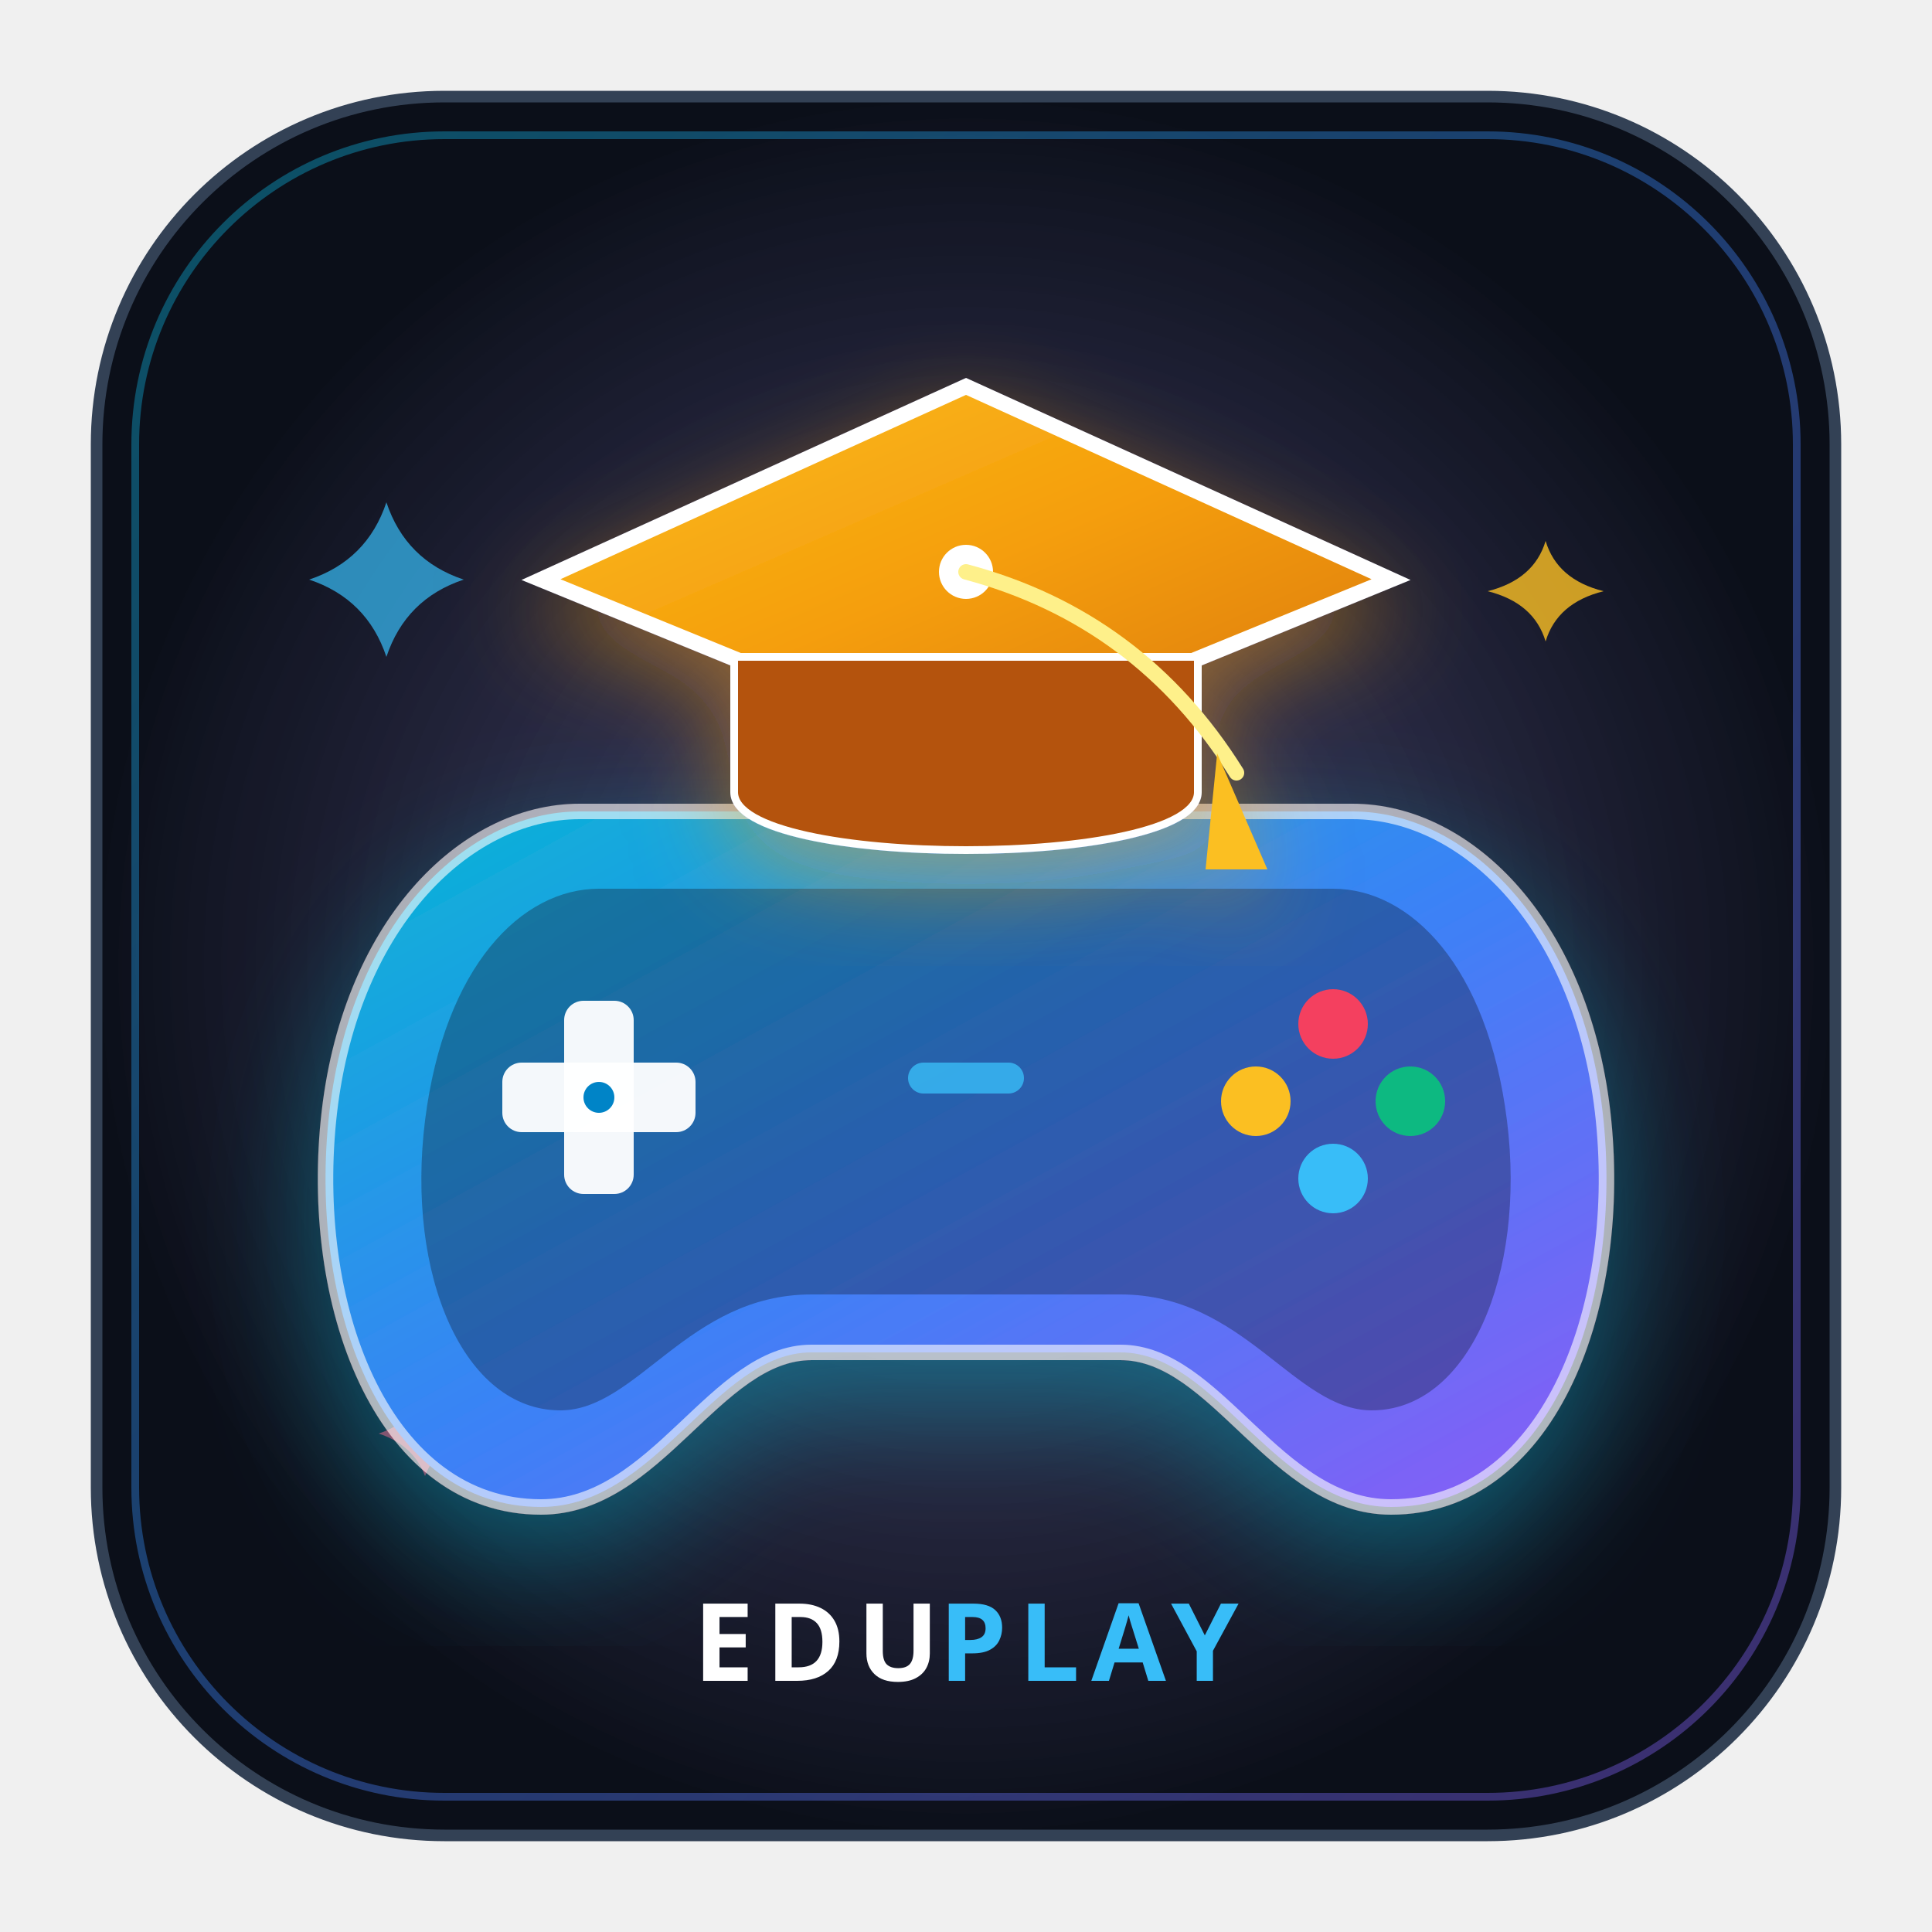
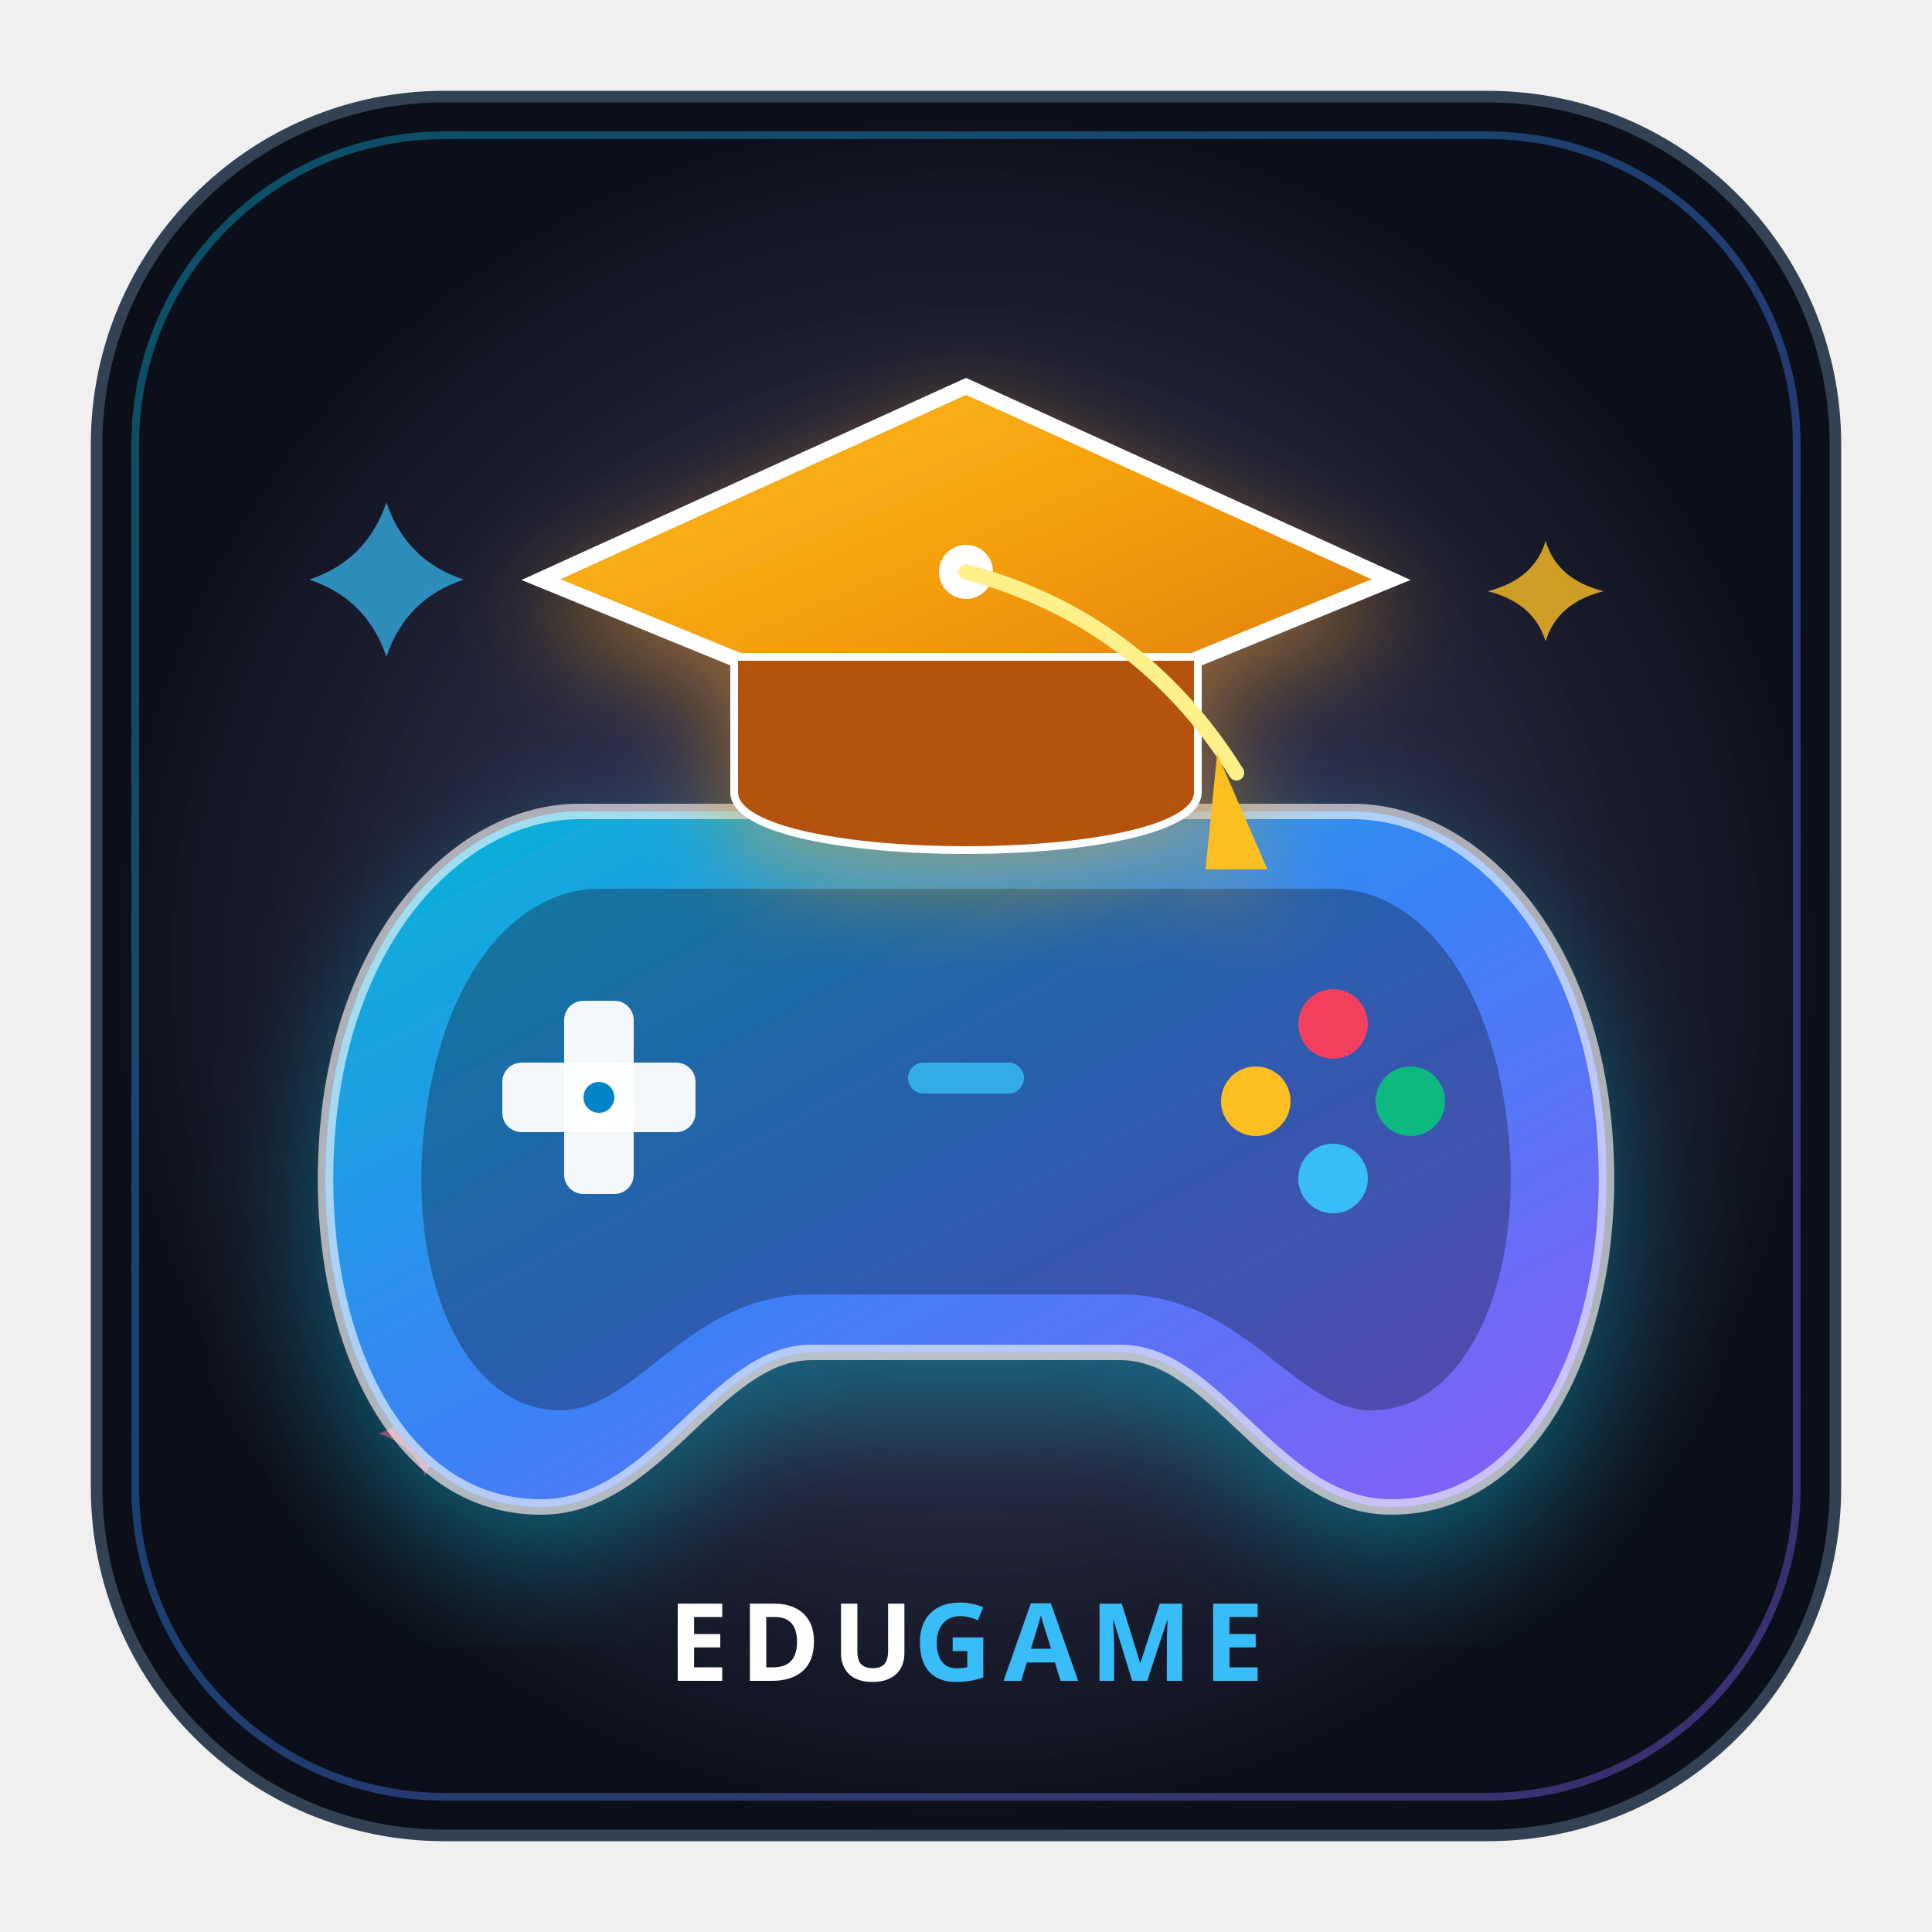
<svg xmlns="http://www.w3.org/2000/svg" viewBox="0 0 500 500" width="100%" height="100%">
  <defs>
    <radialGradient id="bgGlow1" cx="50%" cy="50%" r="50%">
      <stop offset="0%" stop-color="#1e1b4b" stop-opacity="0.8" />
      <stop offset="100%" stop-color="#0b0f19" stop-opacity="1" />
    </radialGradient>
    <linearGradient id="controllerGrad" x1="0%" y1="0%" x2="100%" y2="100%">
      <stop offset="0%" stop-color="#06b6d4" />
      <stop offset="50%" stop-color="#3b82f6" />
      <stop offset="100%" stop-color="#8b5cf6" />
    </linearGradient>
    <linearGradient id="capGrad" x1="0%" y1="0%" x2="100%" y2="100%">
      <stop offset="0%" stop-color="#fbbf24" />
      <stop offset="50%" stop-color="#f59e0b" />
      <stop offset="100%" stop-color="#d97706" />
    </linearGradient>
    <linearGradient id="neonGlow" x1="0%" y1="0%" x2="100%" y2="0%">
      <stop offset="0%" stop-color="#f43f5e" />
      <stop offset="100%" stop-color="#fb923c" />
    </linearGradient>
    <filter id="shadowGlow" x="-20%" y="-20%" width="140%" height="140%">
      <feDropShadow dx="0" dy="12" stdDeviation="16" flood-color="#06b6d4" flood-opacity="0.45" />
    </filter>
    <filter id="goldGlow" x="-20%" y="-20%" width="140%" height="140%">
      <feDropShadow dx="0" dy="8" stdDeviation="12" flood-color="#f59e0b" flood-opacity="0.5" />
    </filter>
  </defs>
  <rect x="25" y="25" width="450" height="450" rx="90" fill="url(#bgGlow1)" stroke="#334155" stroke-width="3" />
  <rect x="35" y="35" width="430" height="430" rx="80" fill="none" stroke="url(#controllerGrad)" stroke-width="2" stroke-opacity="0.4" />
  <path d="M100 130 Q105 145 120 150 Q105 155 100 170 Q95 155 80 150 Q95 145 100 130 Z" fill="#38bdf8" opacity="0.7" />
  <path d="M400 140 Q403 150 415 153 Q403 156 400 166 Q397 156 385 153 Q397 150 400 140 Z" fill="#fbbf24" opacity="0.8" />
  <path d="M110 360 Q113 368 122 371 Q113 374 110 382 Q107 374 98 371 Q107 368 110 360 Z" fill="#f43f5e" opacity="0.7" />
  <g filter="url(#shadowGlow)">
    <path d="M150 210 C120 210 90 240 85 290 C80 340 100 390 140 390 C170 390 185 350 210 350 L290 350 C315 350 330 390 360 390 C400 390 420 340 415 290 C410 240 380 210 350 210 Z" fill="url(#controllerGrad)" stroke="#ffffff" stroke-width="4" stroke-opacity="0.6" />
    <path d="M155 230 C135 230 115 250 110 290 C105 330 120 365 145 365 C165 365 178 335 210 335 L290 335 C322 335 335 365 355 365 C380 365 395 330 390 290 C385 250 365 230 345 230 Z" fill="#0f172a" opacity="0.35" />
    <rect x="130" y="275" width="50" height="18" rx="5" fill="#ffffff" opacity="0.95" />
    <rect x="146" y="259" width="18" height="50" rx="5" fill="#ffffff" opacity="0.95" />
    <circle cx="155" cy="284" r="4" fill="#0284c7" />
    <circle cx="345" cy="265" r="9" fill="#f43f5e" />
    <circle cx="365" cy="285" r="9" fill="#10b981" />
    <circle cx="325" cy="285" r="9" fill="#fbbf24" />
    <circle cx="345" cy="305" r="9" fill="#38bdf8" />
    <rect x="235" y="275" width="30" height="8" rx="4" fill="#38bdf8" opacity="0.8" />
  </g>
  <g filter="url(#goldGlow)">
    <polygon points="250,100 360,150 250,195 140,150" fill="url(#capGrad)" stroke="#ffffff" stroke-width="4" />
    <path d="M190 170 L190 205 C190 225 310 225 310 205 L310 170 Z" fill="#b45309" stroke="#ffffff" stroke-width="2" />
    <circle cx="250" cy="148" r="7" fill="#ffffff" />
    <path d="M250 148 Q295 160 320 200" fill="none" stroke="#fef08a" stroke-width="4" stroke-linecap="round" />
    <polygon points="315,195 328,225 312,225" fill="#fbbf24" />
  </g>
  <text x="250" y="435" text-anchor="middle" font-family="'Baloo 2', 'Be Vietnam Pro', sans-serif" font-weight="900" font-size="28" fill="#ffffff" letter-spacing="3">
-     EDU<tspan fill="#38bdf8">PLAY</tspan>
+     EDU<tspan fill="#38bdf8"> GAME</tspan>
  </text>
</svg>
